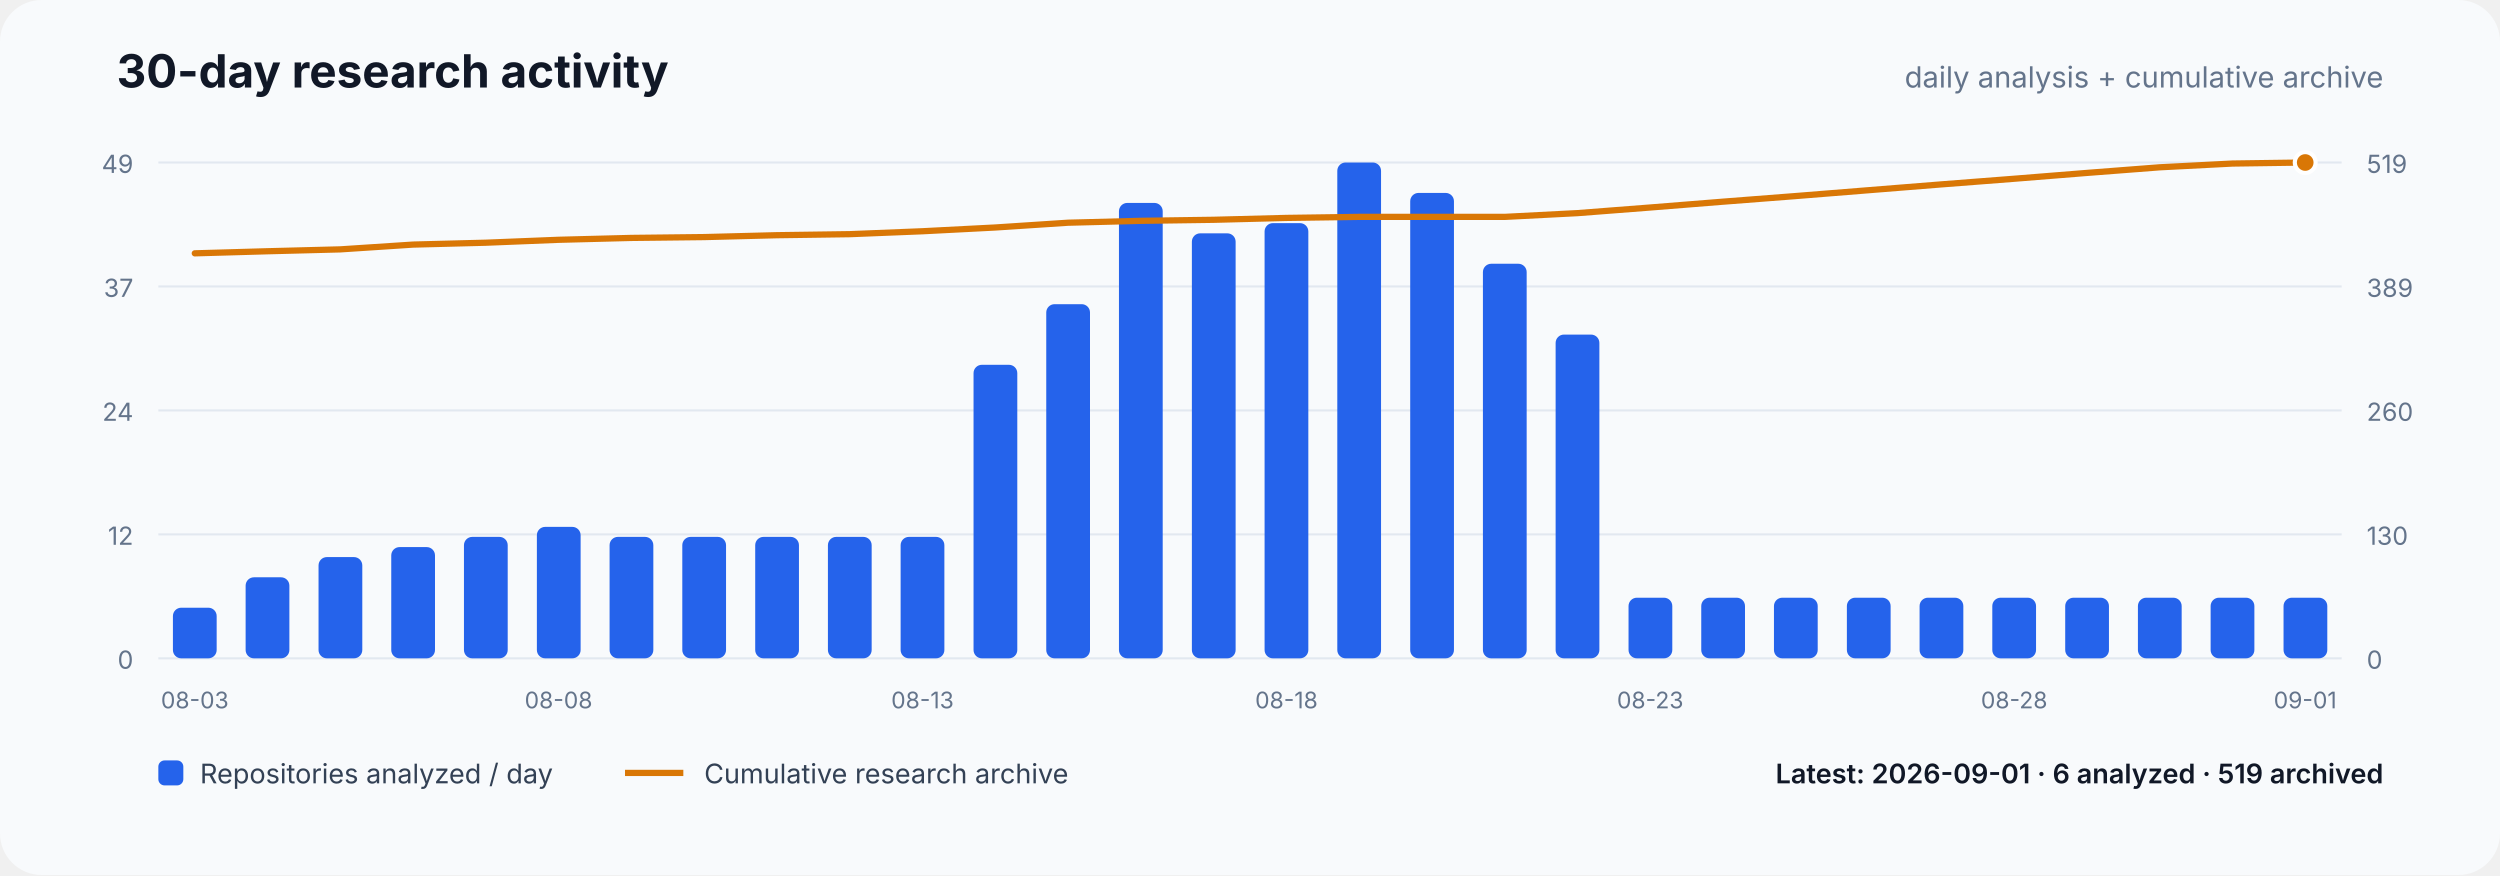
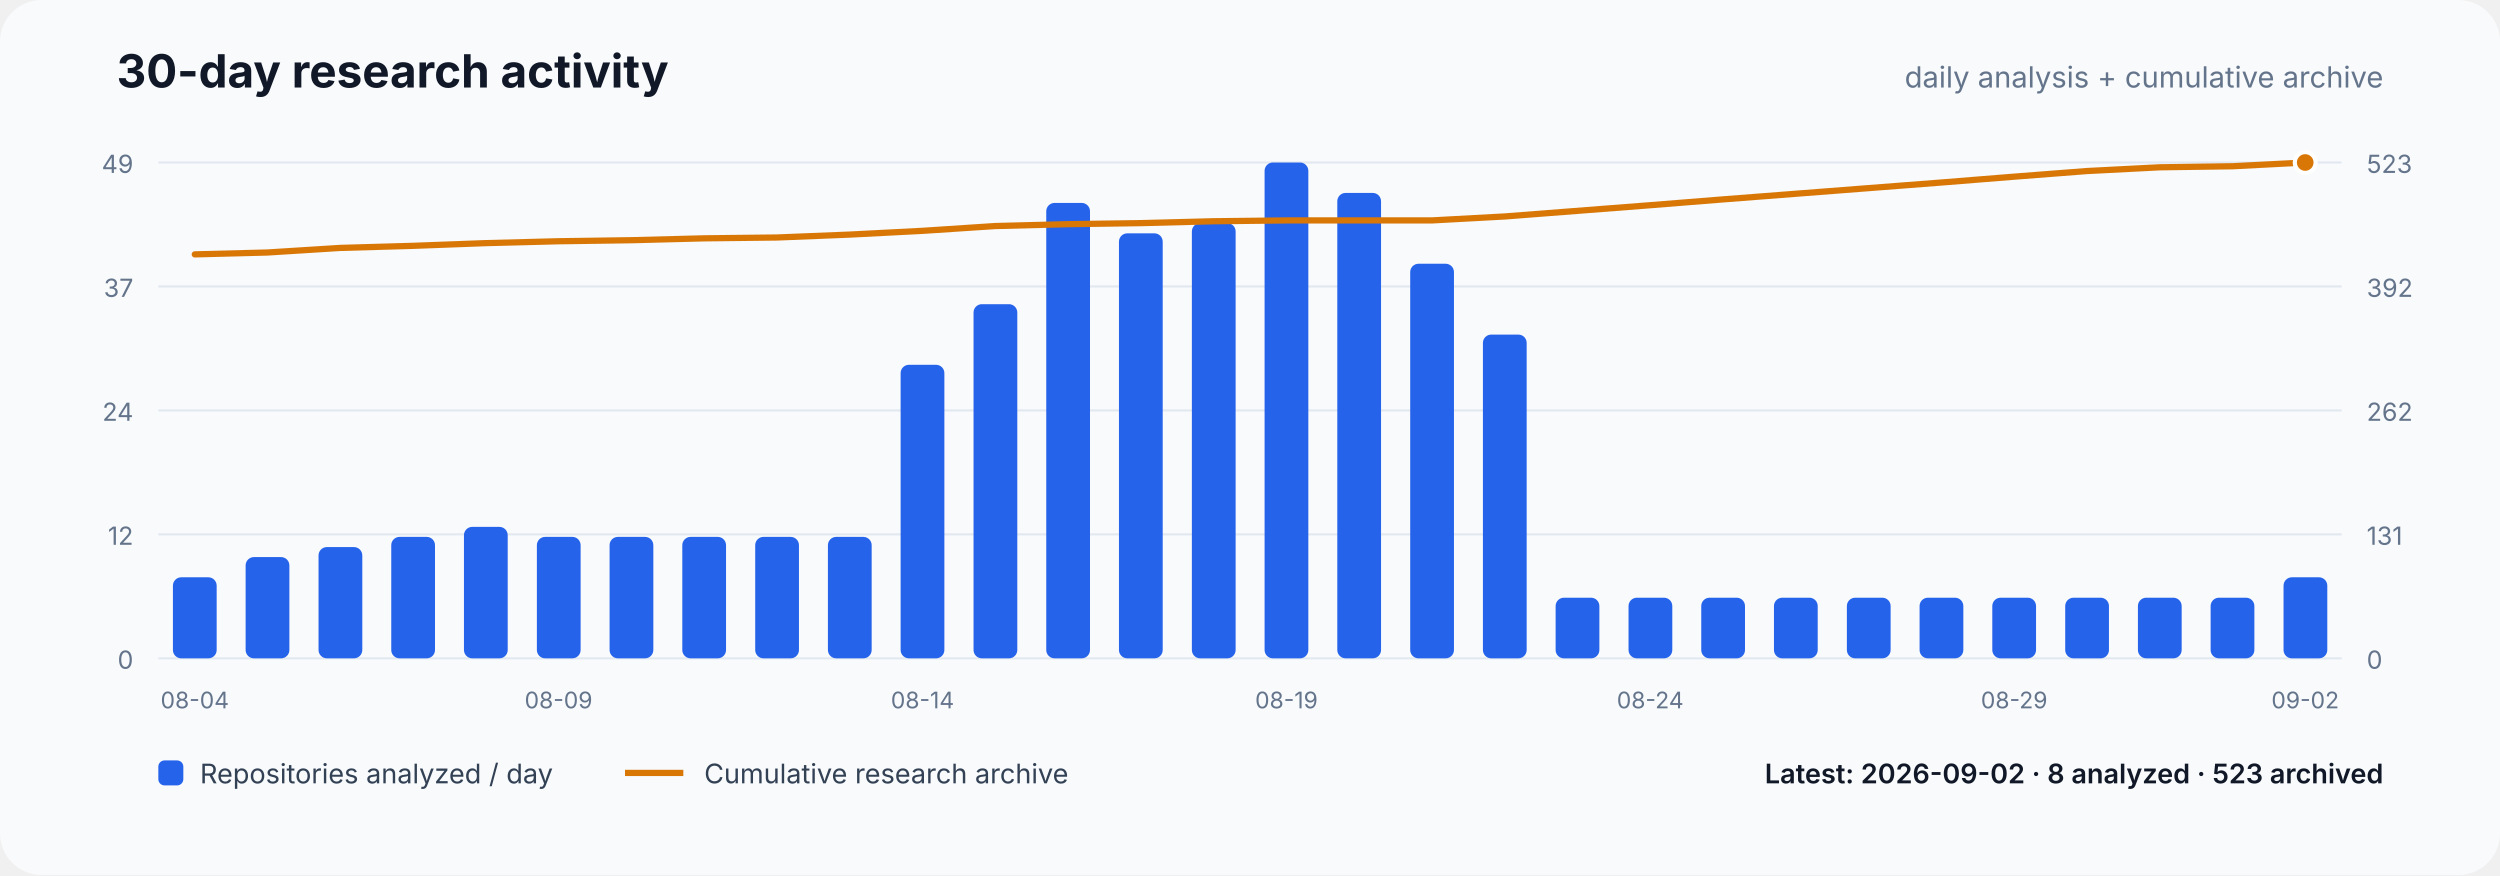
<svg xmlns="http://www.w3.org/2000/svg" width="1200" height="420" viewBox="0 0 1200 420" role="img" aria-labelledby="title desc">
  <rect width="1200" height="420" rx="20" fill="#f8fafc" />
  <text x="56" y="42" font-family="Inter,system-ui,sans-serif" font-size="22" font-weight="700" fill="#111827">30-day research activity</text>
  <text x="1144" y="42" text-anchor="end" font-family="Inter,system-ui,sans-serif" font-size="14" fill="#64748b">daily analysis + cumulative archive</text>
  <line x1="76" y1="316.0" x2="1124" y2="316.0" stroke="#e2e8f0" />
  <text x="64" y="321.0" text-anchor="end" font-family="Inter,system-ui,sans-serif" font-size="12" fill="#64748b">0</text>
  <text x="1136" y="321.0" font-family="Inter,system-ui,sans-serif" font-size="12" fill="#64748b">0</text>
  <line x1="76" y1="256.5" x2="1124" y2="256.5" stroke="#e2e8f0" />
  <text x="64" y="261.5" text-anchor="end" font-family="Inter,system-ui,sans-serif" font-size="12" fill="#64748b">12</text>
-   <text x="1136" y="261.5" font-family="Inter,system-ui,sans-serif" font-size="12" fill="#64748b">130</text>
+   <text x="1136" y="261.5" font-family="Inter,system-ui,sans-serif" font-size="12" fill="#64748b">131</text>
  <line x1="76" y1="197.0" x2="1124" y2="197.0" stroke="#e2e8f0" />
  <text x="64" y="202.0" text-anchor="end" font-family="Inter,system-ui,sans-serif" font-size="12" fill="#64748b">24</text>
-   <text x="1136" y="202.0" font-family="Inter,system-ui,sans-serif" font-size="12" fill="#64748b">260</text>
+   <text x="1136" y="202.0" font-family="Inter,system-ui,sans-serif" font-size="12" fill="#64748b">262</text>
  <line x1="76" y1="137.5" x2="1124" y2="137.5" stroke="#e2e8f0" />
  <text x="64" y="142.5" text-anchor="end" font-family="Inter,system-ui,sans-serif" font-size="12" fill="#64748b">37</text>
-   <text x="1136" y="142.5" font-family="Inter,system-ui,sans-serif" font-size="12" fill="#64748b">389</text>
+   <text x="1136" y="142.5" font-family="Inter,system-ui,sans-serif" font-size="12" fill="#64748b">392</text>
  <line x1="76" y1="78.0" x2="1124" y2="78.0" stroke="#e2e8f0" />
  <text x="64" y="83.0" text-anchor="end" font-family="Inter,system-ui,sans-serif" font-size="12" fill="#64748b">49</text>
-   <text x="1136" y="83.0" font-family="Inter,system-ui,sans-serif" font-size="12" fill="#64748b">519</text>
-   <rect x="83.0" y="291.7" width="21.0" height="24.3" rx="4" fill="#2563eb" />
-   <text x="93.5" y="340" text-anchor="middle" font-family="Inter,system-ui,sans-serif" font-size="11" fill="#64748b">08-03</text>
-   <rect x="117.9" y="277.1" width="21.0" height="38.9" rx="4" fill="#2563eb" />
-   <rect x="152.9" y="267.4" width="21.0" height="48.6" rx="4" fill="#2563eb" />
-   <rect x="187.8" y="262.6" width="21.0" height="53.4" rx="4" fill="#2563eb" />
-   <rect x="222.7" y="257.7" width="21.0" height="58.3" rx="4" fill="#2563eb" />
-   <rect x="257.7" y="252.9" width="21.0" height="63.1" rx="4" fill="#2563eb" />
-   <text x="268.1" y="340" text-anchor="middle" font-family="Inter,system-ui,sans-serif" font-size="11" fill="#64748b">08-08</text>
+   <text x="1136" y="83.0" font-family="Inter,system-ui,sans-serif" font-size="12" fill="#64748b">523</text>
+   <rect x="83.0" y="277.1" width="21.0" height="38.9" rx="4" fill="#2563eb" />
+   <text x="93.5" y="340" text-anchor="middle" font-family="Inter,system-ui,sans-serif" font-size="11" fill="#64748b">08-04</text>
+   <rect x="117.9" y="267.4" width="21.0" height="48.6" rx="4" fill="#2563eb" />
+   <rect x="152.9" y="262.6" width="21.0" height="53.4" rx="4" fill="#2563eb" />
+   <rect x="187.8" y="257.7" width="21.0" height="58.3" rx="4" fill="#2563eb" />
+   <rect x="222.7" y="252.9" width="21.0" height="63.1" rx="4" fill="#2563eb" />
+   <rect x="257.7" y="257.7" width="21.0" height="58.3" rx="4" fill="#2563eb" />
+   <text x="268.1" y="340" text-anchor="middle" font-family="Inter,system-ui,sans-serif" font-size="11" fill="#64748b">08-09</text>
  <rect x="292.6" y="257.7" width="21.0" height="58.3" rx="4" fill="#2563eb" />
  <rect x="327.5" y="257.7" width="21.0" height="58.3" rx="4" fill="#2563eb" />
  <rect x="362.5" y="257.7" width="21.0" height="58.3" rx="4" fill="#2563eb" />
  <rect x="397.4" y="257.7" width="21.0" height="58.3" rx="4" fill="#2563eb" />
-   <rect x="432.3" y="257.7" width="21.0" height="58.3" rx="4" fill="#2563eb" />
-   <text x="442.8" y="340" text-anchor="middle" font-family="Inter,system-ui,sans-serif" font-size="11" fill="#64748b">08-13</text>
-   <rect x="467.3" y="175.1" width="21.0" height="140.9" rx="4" fill="#2563eb" />
-   <rect x="502.2" y="146.0" width="21.0" height="170.0" rx="4" fill="#2563eb" />
-   <rect x="537.1" y="97.4" width="21.0" height="218.6" rx="4" fill="#2563eb" />
-   <rect x="572.1" y="112.0" width="21.0" height="204.0" rx="4" fill="#2563eb" />
-   <rect x="607.0" y="107.1" width="21.0" height="208.9" rx="4" fill="#2563eb" />
-   <text x="617.5" y="340" text-anchor="middle" font-family="Inter,system-ui,sans-serif" font-size="11" fill="#64748b">08-18</text>
-   <rect x="641.9" y="78.0" width="21.0" height="238.0" rx="4" fill="#2563eb" />
-   <rect x="676.9" y="92.6" width="21.0" height="223.4" rx="4" fill="#2563eb" />
-   <rect x="711.8" y="126.6" width="21.0" height="189.4" rx="4" fill="#2563eb" />
-   <rect x="746.7" y="160.6" width="21.0" height="155.4" rx="4" fill="#2563eb" />
+   <rect x="432.3" y="175.1" width="21.0" height="140.9" rx="4" fill="#2563eb" />
+   <text x="442.8" y="340" text-anchor="middle" font-family="Inter,system-ui,sans-serif" font-size="11" fill="#64748b">08-14</text>
+   <rect x="467.3" y="146.0" width="21.0" height="170.0" rx="4" fill="#2563eb" />
+   <rect x="502.2" y="97.4" width="21.0" height="218.6" rx="4" fill="#2563eb" />
+   <rect x="537.1" y="112.0" width="21.0" height="204.0" rx="4" fill="#2563eb" />
+   <rect x="572.1" y="107.1" width="21.0" height="208.9" rx="4" fill="#2563eb" />
+   <rect x="607.0" y="78.0" width="21.0" height="238.0" rx="4" fill="#2563eb" />
+   <text x="617.5" y="340" text-anchor="middle" font-family="Inter,system-ui,sans-serif" font-size="11" fill="#64748b">08-19</text>
+   <rect x="641.9" y="92.6" width="21.0" height="223.4" rx="4" fill="#2563eb" />
+   <rect x="676.9" y="126.6" width="21.0" height="189.4" rx="4" fill="#2563eb" />
+   <rect x="711.8" y="160.6" width="21.0" height="155.4" rx="4" fill="#2563eb" />
+   <rect x="746.7" y="286.9" width="21.0" height="29.1" rx="4" fill="#2563eb" />
  <rect x="781.7" y="286.9" width="21.0" height="29.1" rx="4" fill="#2563eb" />
-   <text x="792.1" y="340" text-anchor="middle" font-family="Inter,system-ui,sans-serif" font-size="11" fill="#64748b">08-23</text>
+   <text x="792.1" y="340" text-anchor="middle" font-family="Inter,system-ui,sans-serif" font-size="11" fill="#64748b">08-24</text>
  <rect x="816.6" y="286.9" width="21.0" height="29.1" rx="4" fill="#2563eb" />
  <rect x="851.5" y="286.9" width="21.0" height="29.1" rx="4" fill="#2563eb" />
  <rect x="886.5" y="286.9" width="21.0" height="29.1" rx="4" fill="#2563eb" />
  <rect x="921.4" y="286.9" width="21.0" height="29.1" rx="4" fill="#2563eb" />
  <rect x="956.3" y="286.9" width="21.0" height="29.1" rx="4" fill="#2563eb" />
-   <text x="966.8" y="340" text-anchor="middle" font-family="Inter,system-ui,sans-serif" font-size="11" fill="#64748b">08-28</text>
+   <text x="966.8" y="340" text-anchor="middle" font-family="Inter,system-ui,sans-serif" font-size="11" fill="#64748b">08-29</text>
  <rect x="991.3" y="286.9" width="21.0" height="29.1" rx="4" fill="#2563eb" />
  <rect x="1026.2" y="286.9" width="21.0" height="29.1" rx="4" fill="#2563eb" />
  <rect x="1061.1" y="286.9" width="21.0" height="29.1" rx="4" fill="#2563eb" />
-   <rect x="1096.1" y="286.9" width="21.0" height="29.1" rx="4" fill="#2563eb" />
-   <text x="1106.5" y="340" text-anchor="middle" font-family="Inter,system-ui,sans-serif" font-size="11" fill="#64748b">09-01</text>
-   <polyline points="93.5,121.6 128.4,120.6 163.3,119.7 198.3,117.4 233.2,116.5 268.1,115.1 303.1,114.2 338.0,113.8 372.9,112.9 407.9,112.4 442.8,111.0 477.7,109.2 512.7,106.9 547.6,106.0 582.5,105.5 617.5,104.6 652.4,104.1 687.3,104.1 722.3,104.1 757.2,102.3 792.1,99.6 827.1,96.8 862.0,94.1 896.9,91.3 931.9,88.5 966.8,85.8 1001.7,83.0 1036.7,80.3 1071.6,78.5 1106.5,78.0" fill="none" stroke="#d97706" stroke-width="3" stroke-linejoin="round" stroke-linecap="round" />
+   <rect x="1096.1" y="277.1" width="21.0" height="38.9" rx="4" fill="#2563eb" />
+   <text x="1106.5" y="340" text-anchor="middle" font-family="Inter,system-ui,sans-serif" font-size="11" fill="#64748b">09-02</text>
+   <polyline points="93.5,122.1 128.4,121.2 163.3,119.0 198.3,118.0 233.2,116.7 268.1,115.8 303.1,115.3 338.0,114.4 372.9,114.0 407.9,112.6 442.8,110.8 477.7,108.5 512.7,107.6 547.6,107.1 582.5,106.2 617.5,105.8 652.4,105.8 687.3,105.8 722.3,103.9 757.2,101.2 792.1,98.5 827.1,95.7 862.0,93.0 896.9,90.3 931.9,87.6 966.8,84.8 1001.7,82.1 1036.7,80.3 1071.6,79.8 1106.5,78.0" fill="none" stroke="#d97706" stroke-width="3" stroke-linejoin="round" stroke-linecap="round" />
  <circle cx="1106.5" cy="78.0" r="5" fill="#d97706" stroke="#fff" stroke-width="2" />
  <rect x="76" y="365" width="12" height="12" rx="3" fill="#2563eb" />
  <text x="96" y="376" font-family="Inter,system-ui,sans-serif" font-size="13" fill="#334155">Repositories analyzed / day</text>
  <line x1="300" y1="371" x2="328" y2="371" stroke="#d97706" stroke-width="3" />
  <text x="338" y="376" font-family="Inter,system-ui,sans-serif" font-size="13" fill="#334155">Cumulative research archive</text>
-   <text x="1144" y="376" text-anchor="end" font-family="Inter,system-ui,sans-serif" font-size="13" font-weight="600" fill="#111827">Latest: 2026-09-01 · 6 analyzed · 519 archived</text>
+   <text x="1144" y="376" text-anchor="end" font-family="Inter,system-ui,sans-serif" font-size="13" font-weight="600" fill="#111827">Latest: 2026-09-02 · 8 analyzed · 523 archived</text>
</svg>
